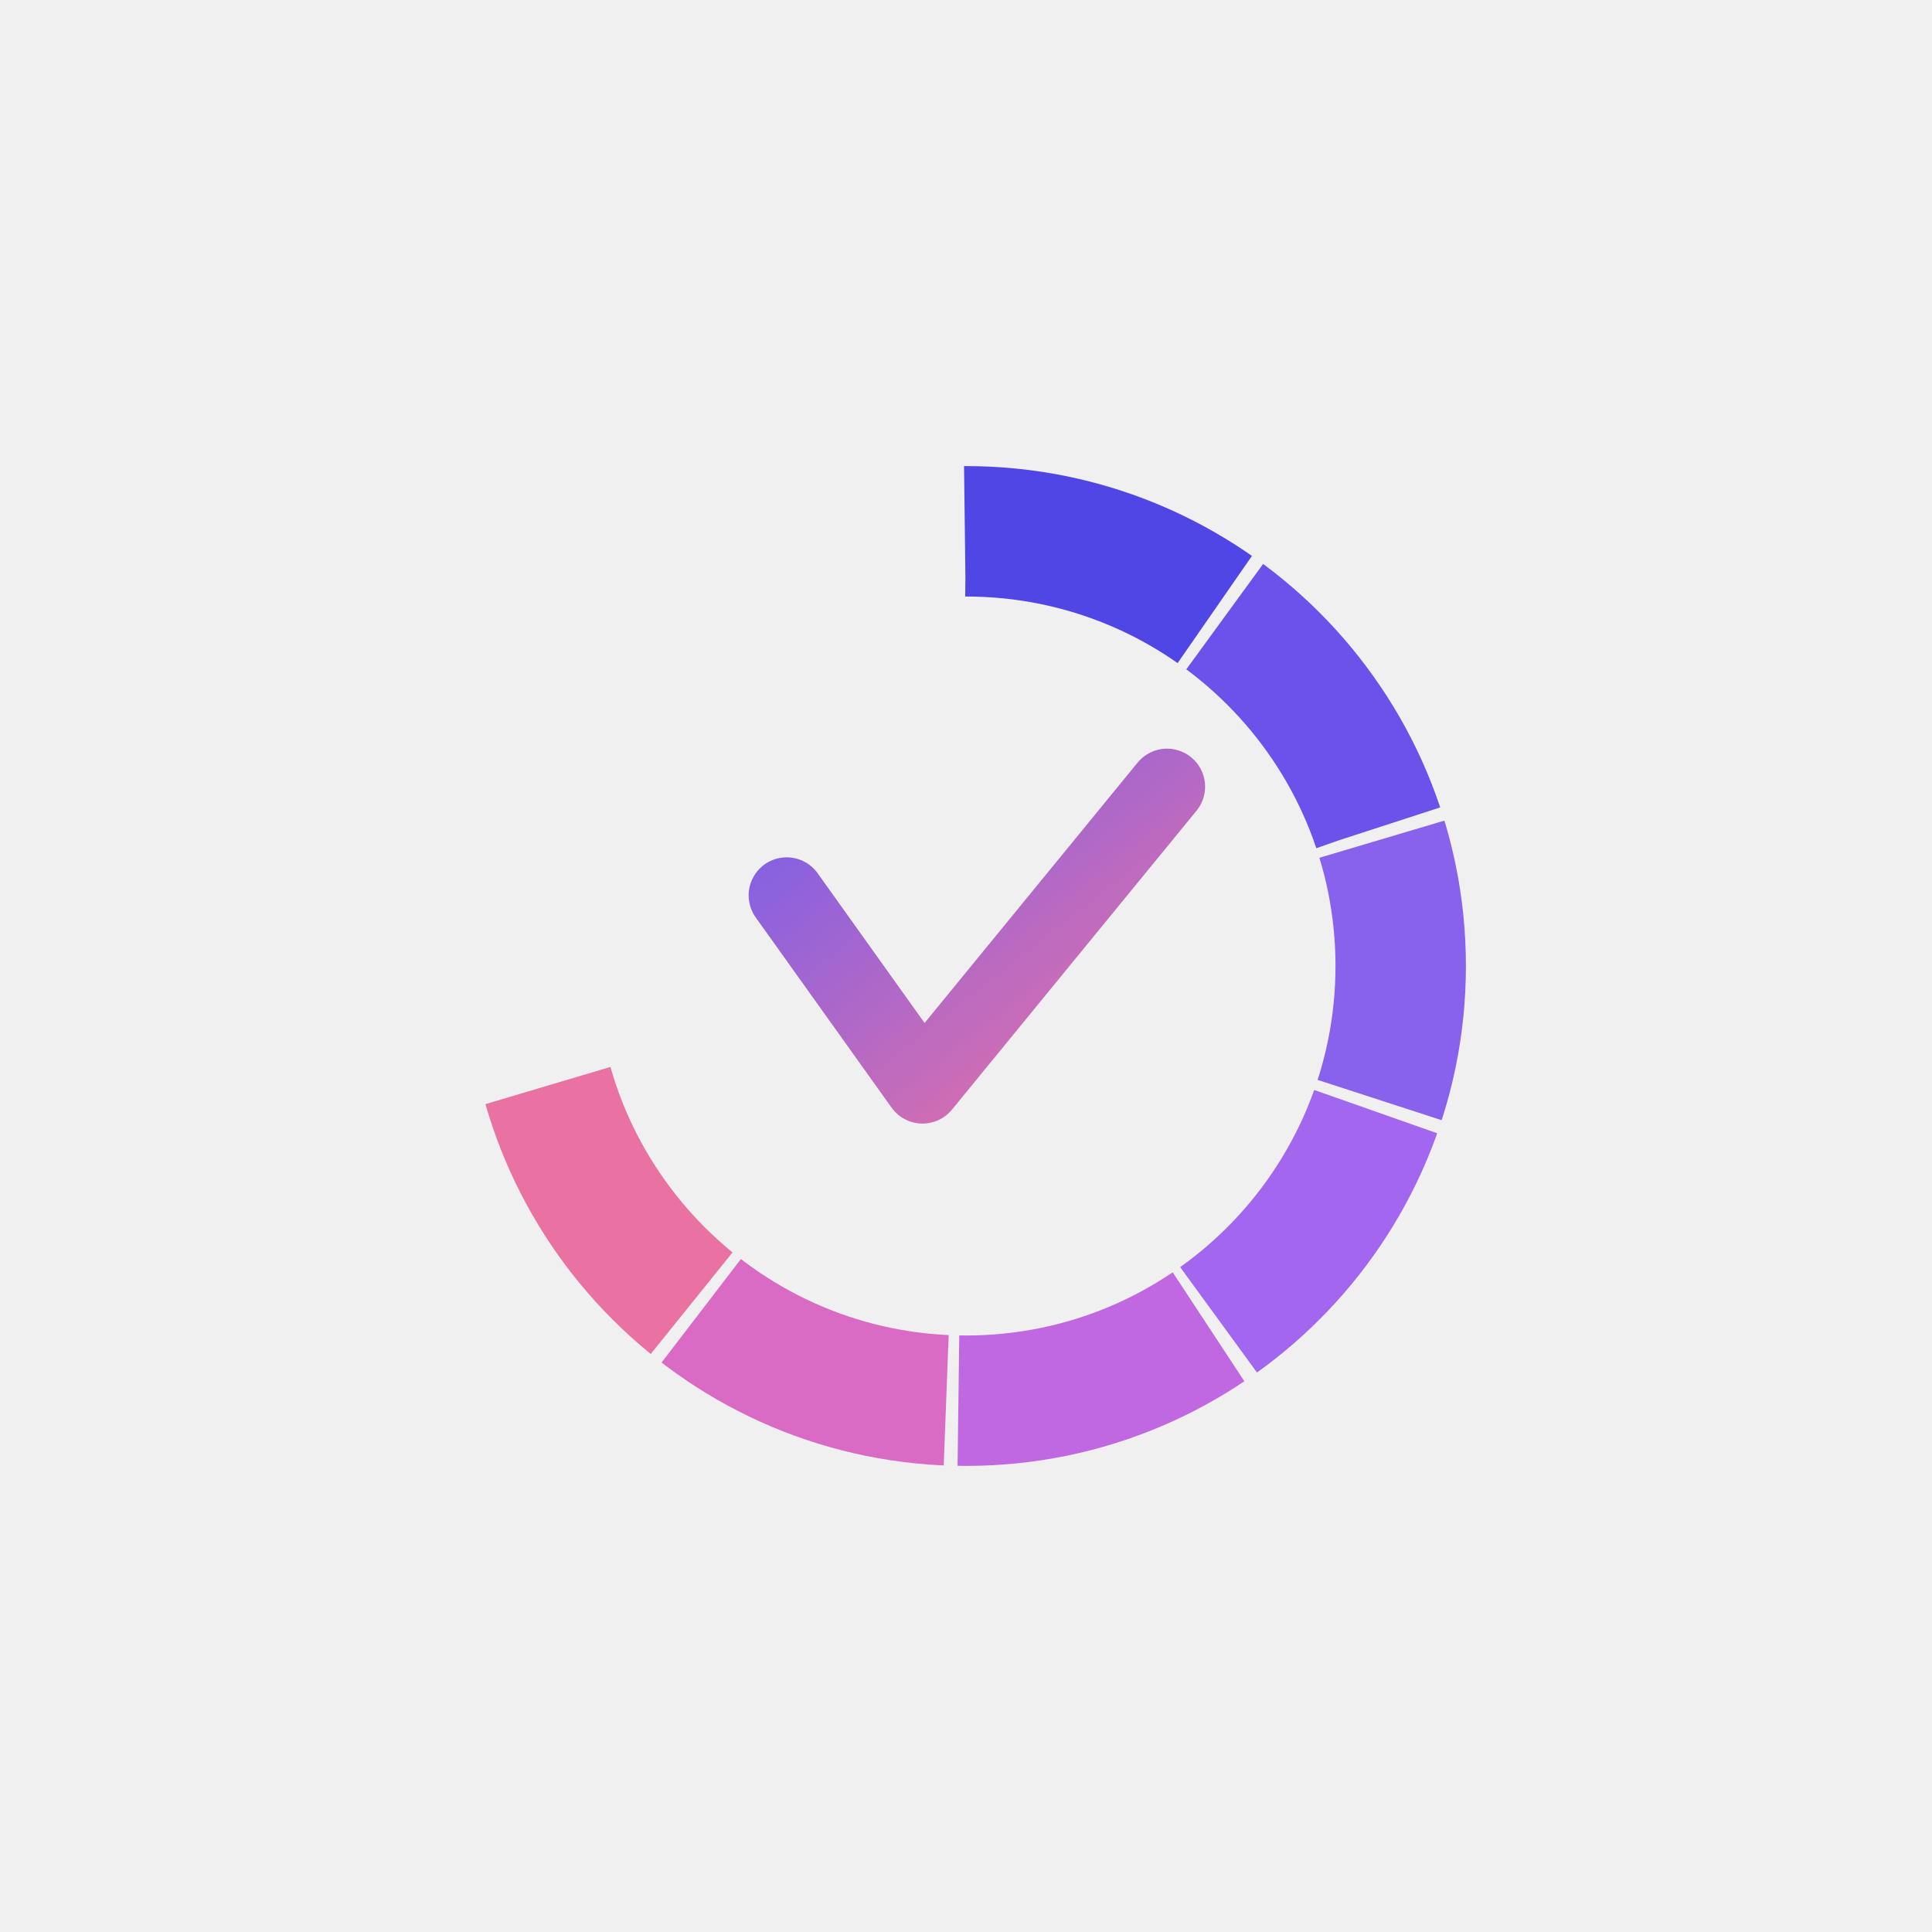
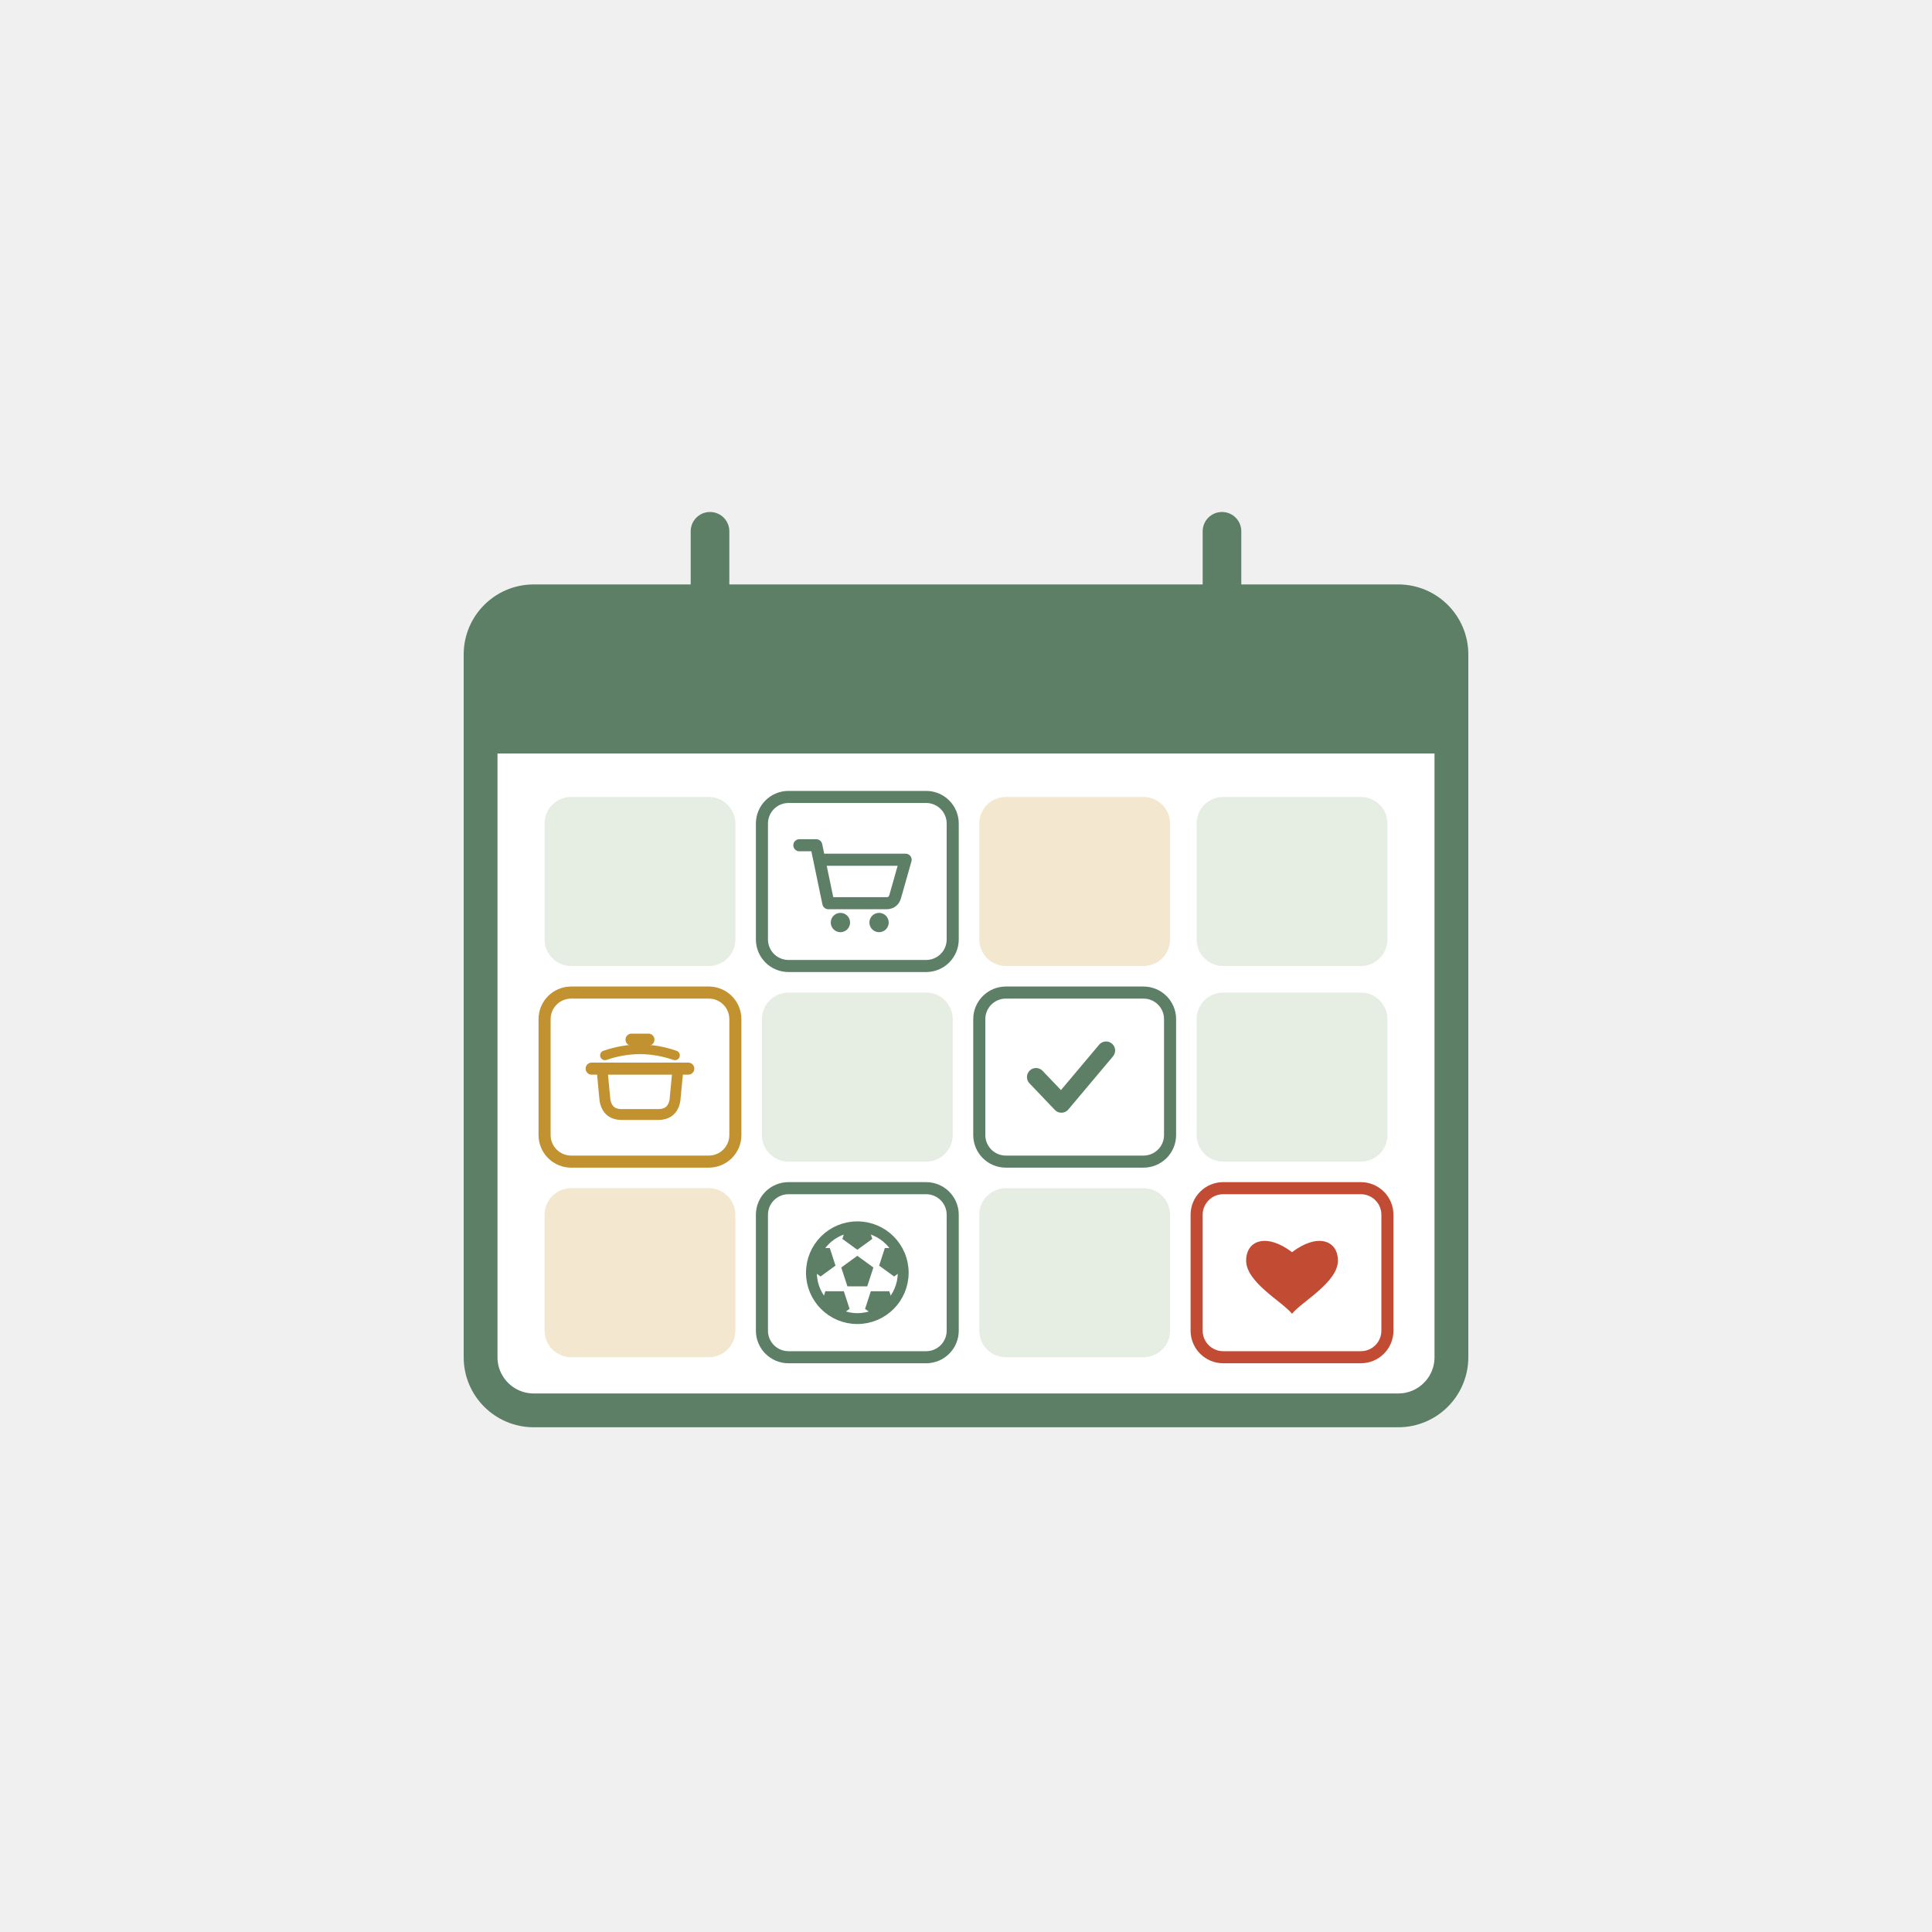
- <svg xmlns="http://www.w3.org/2000/svg" viewBox="0 0 1024 1024" width="1024" height="1024">
-   <defs>
-     <linearGradient id="vgrad" x1="0" y1="0" x2="1" y2="1">
-       <stop offset="0%" stop-color="#7c5fe8" />
-       <stop offset="100%" stop-color="#e972a3" />
-     </linearGradient>
-   </defs>
-   <g transform="translate(512 512) scale(0.72) translate(-512 -512)">
-     <g fill="none" stroke-width="96" stroke-linecap="butt">
-       <circle cx="512" cy="512" r="320" stroke="#4f46e5" stroke-dasharray="195 1815" stroke-dashoffset="0" transform="rotate(-90 512 512)" />
-       <circle cx="512" cy="512" r="320" stroke="#6c52ea" stroke-dasharray="195 1815" stroke-dashoffset="-204" transform="rotate(-90 512 512)" />
-       <circle cx="512" cy="512" r="320" stroke="#8861ed" stroke-dasharray="195 1815" stroke-dashoffset="-408" transform="rotate(-90 512 512)" />
-       <circle cx="512" cy="512" r="320" stroke="#a366ef" stroke-dasharray="195 1815" stroke-dashoffset="-612" transform="rotate(-90 512 512)" />
-       <circle cx="512" cy="512" r="320" stroke="#c068e1" stroke-dasharray="195 1815" stroke-dashoffset="-816" transform="rotate(-90 512 512)" />
-       <circle cx="512" cy="512" r="320" stroke="#d96bc5" stroke-dasharray="195 1815" stroke-dashoffset="-1020" transform="rotate(-90 512 512)" />
-       <circle cx="512" cy="512" r="320" stroke="#e972a3" stroke-dasharray="195 1815" stroke-dashoffset="-1224" transform="rotate(-90 512 512)" />
+ <svg xmlns="http://www.w3.org/2000/svg" xmlns:xlink="http://www.w3.org/1999/xlink" viewBox="0 0 1024 1024" width="1024" height="1024">
+   <g transform="translate(512 512) scale(0.64) translate(-512 -512)">
+     <g stroke="#5C7F66" stroke-width="32" stroke-linecap="round" fill="none">
+       <path d="M 300 152 V 254" />
+       <path d="M 724 152 V 254" />
    </g>
-     <path d="M 380 460 L 480 600 L 660 380" stroke="url(#vgrad)" stroke-width="56" stroke-linecap="round" stroke-linejoin="round" fill="none" />
+     <rect x="110" y="210" width="804" height="670" rx="44" fill="#FFFFFF" stroke="#5C7F66" stroke-width="28" />
+     <path d="M 110 336            V 254            Q 110 210 154 210            L 870 210            Q 914 210 914 254            V 336            Z" fill="#5C7F66" />
+     <rect x="163" y="372" width="158" height="140" rx="22" fill="#E6EDE3" />
+     <rect x="343" y="372" width="158" height="140" rx="22" fill="#FFFFFF" stroke="#5C7F66" stroke-width="10" />
+     <g transform="translate(422 444)">
+       <path d="M -48 -32 H -34 L -24 16 H 24 Q 30 16 31.5 10 L 40 -20 H -28" stroke="#5C7F66" stroke-width="10" fill="none" stroke-linecap="round" stroke-linejoin="round" />
+       <circle cx="-14" cy="32" r="8" fill="#5C7F66" />
+       <circle cx="18" cy="32" r="8" fill="#5C7F66" />
+     </g>
+     <rect x="523" y="372" width="158" height="140" rx="22" fill="#F3E7CF" />
+     <rect x="703" y="372" width="158" height="140" rx="22" fill="#E6EDE3" />
+     <rect x="163" y="534" width="158" height="140" rx="22" fill="#FFFFFF" stroke="#C29130" stroke-width="10" />
+     <g transform="translate(242 604)">
+       <rect x="-12" y="-36" width="24" height="10" rx="5" fill="#C29130" />
+       <path d="M -29 -18 Q 0 -28 29 -18" stroke="#C29130" stroke-width="8" stroke-linecap="round" fill="none" />
+       <path d="M -40 -7 H 40" stroke="#C29130" stroke-width="10" stroke-linecap="round" fill="none" />
+       <path d="M -31 -2 L -29 19 Q -27 31 -15 31 L 15 31 Q 27 31 29 19 L 31 -2" stroke="#C29130" stroke-width="9" stroke-linecap="round" stroke-linejoin="round" fill="none" />
+     </g>
+     <rect x="343" y="534" width="158" height="140" rx="22" fill="#E6EDE3" />
+     <rect x="523" y="534" width="158" height="140" rx="22" fill="#FFFFFF" stroke="#5C7F66" stroke-width="10" />
+     <path d="M 570 604 L 591 626 L 628 582" stroke="#5C7F66" stroke-width="15" stroke-linecap="round" stroke-linejoin="round" fill="none" />
+     <rect x="703" y="534" width="158" height="140" rx="22" fill="#E6EDE3" />
+     <rect x="163" y="696" width="158" height="140" rx="22" fill="#F3E7CF" />
+     <rect x="343" y="696" width="158" height="140" rx="22" fill="#FFFFFF" stroke="#5C7F66" stroke-width="10" />
+     <g transform="translate(422 766)">
+       <defs>
+         <clipPath id="ballClip">
+           <circle r="37" />
+         </clipPath>
+       </defs>
+       <circle r="38" fill="none" stroke="#5C7F66" stroke-width="9" />
+       <g clip-path="url(#ballClip)" fill="#5C7F66">
+         <path d="M 0 -14 L -13.3 -4.3 L -8.2 11.3 L 8.2 11.3 L 13.3 -4.3 Z" />
+         <path id="ballPatch" d="M 0 -19 L -12.4 -28 L -7.6 -42.5 L 7.6 -42.5 L 12.4 -28 Z" />
+         <use xlink:href="#ballPatch" href="#ballPatch" transform="rotate(72)" />
+         <use xlink:href="#ballPatch" href="#ballPatch" transform="rotate(144)" />
+         <use xlink:href="#ballPatch" href="#ballPatch" transform="rotate(216)" />
+         <use xlink:href="#ballPatch" href="#ballPatch" transform="rotate(288)" />
+       </g>
+     </g>
+     <rect x="523" y="696" width="158" height="140" rx="22" fill="#E6EDE3" />
+     <rect x="703" y="696" width="158" height="140" rx="22" fill="#FFFFFF" stroke="#C24B34" stroke-width="10" />
+     <path d="M 782 800            C 774 790 744 774 744 756            C 744 739 761 733 782 749            C 803 733 820 739 820 756            C 820 774 790 790 782 800 Z" fill="#C24B34" />
  </g>
</svg>
